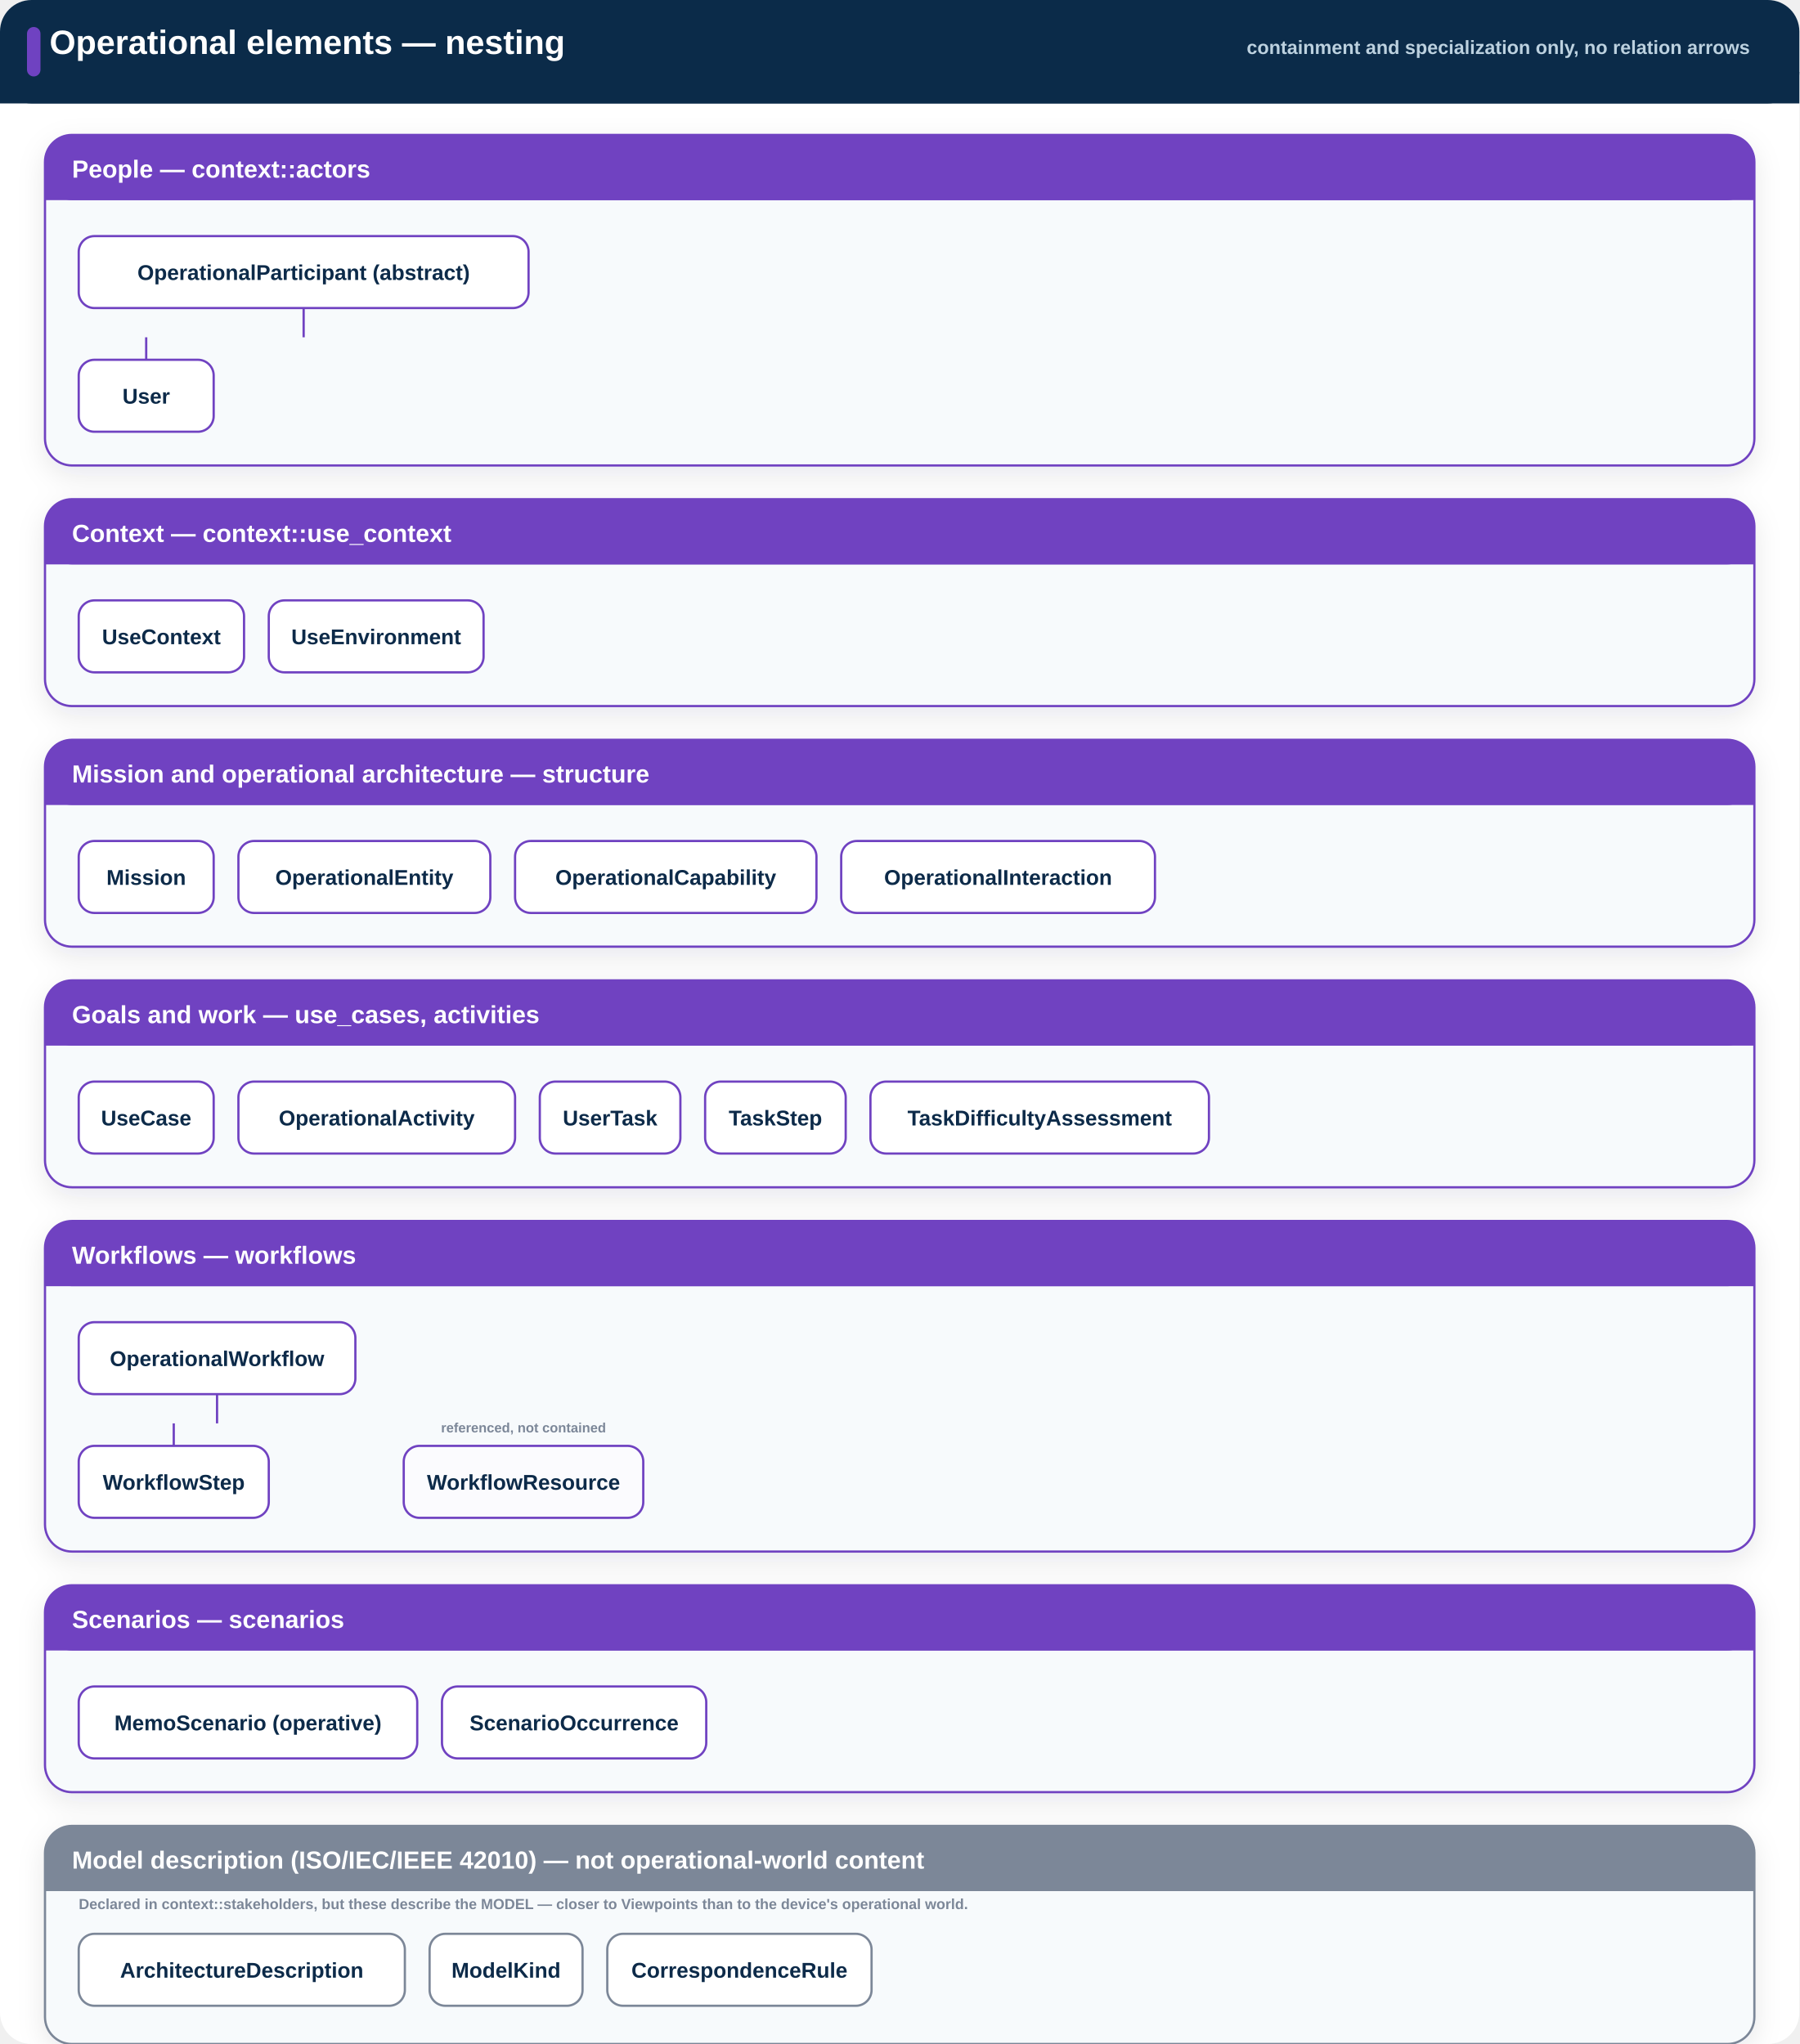
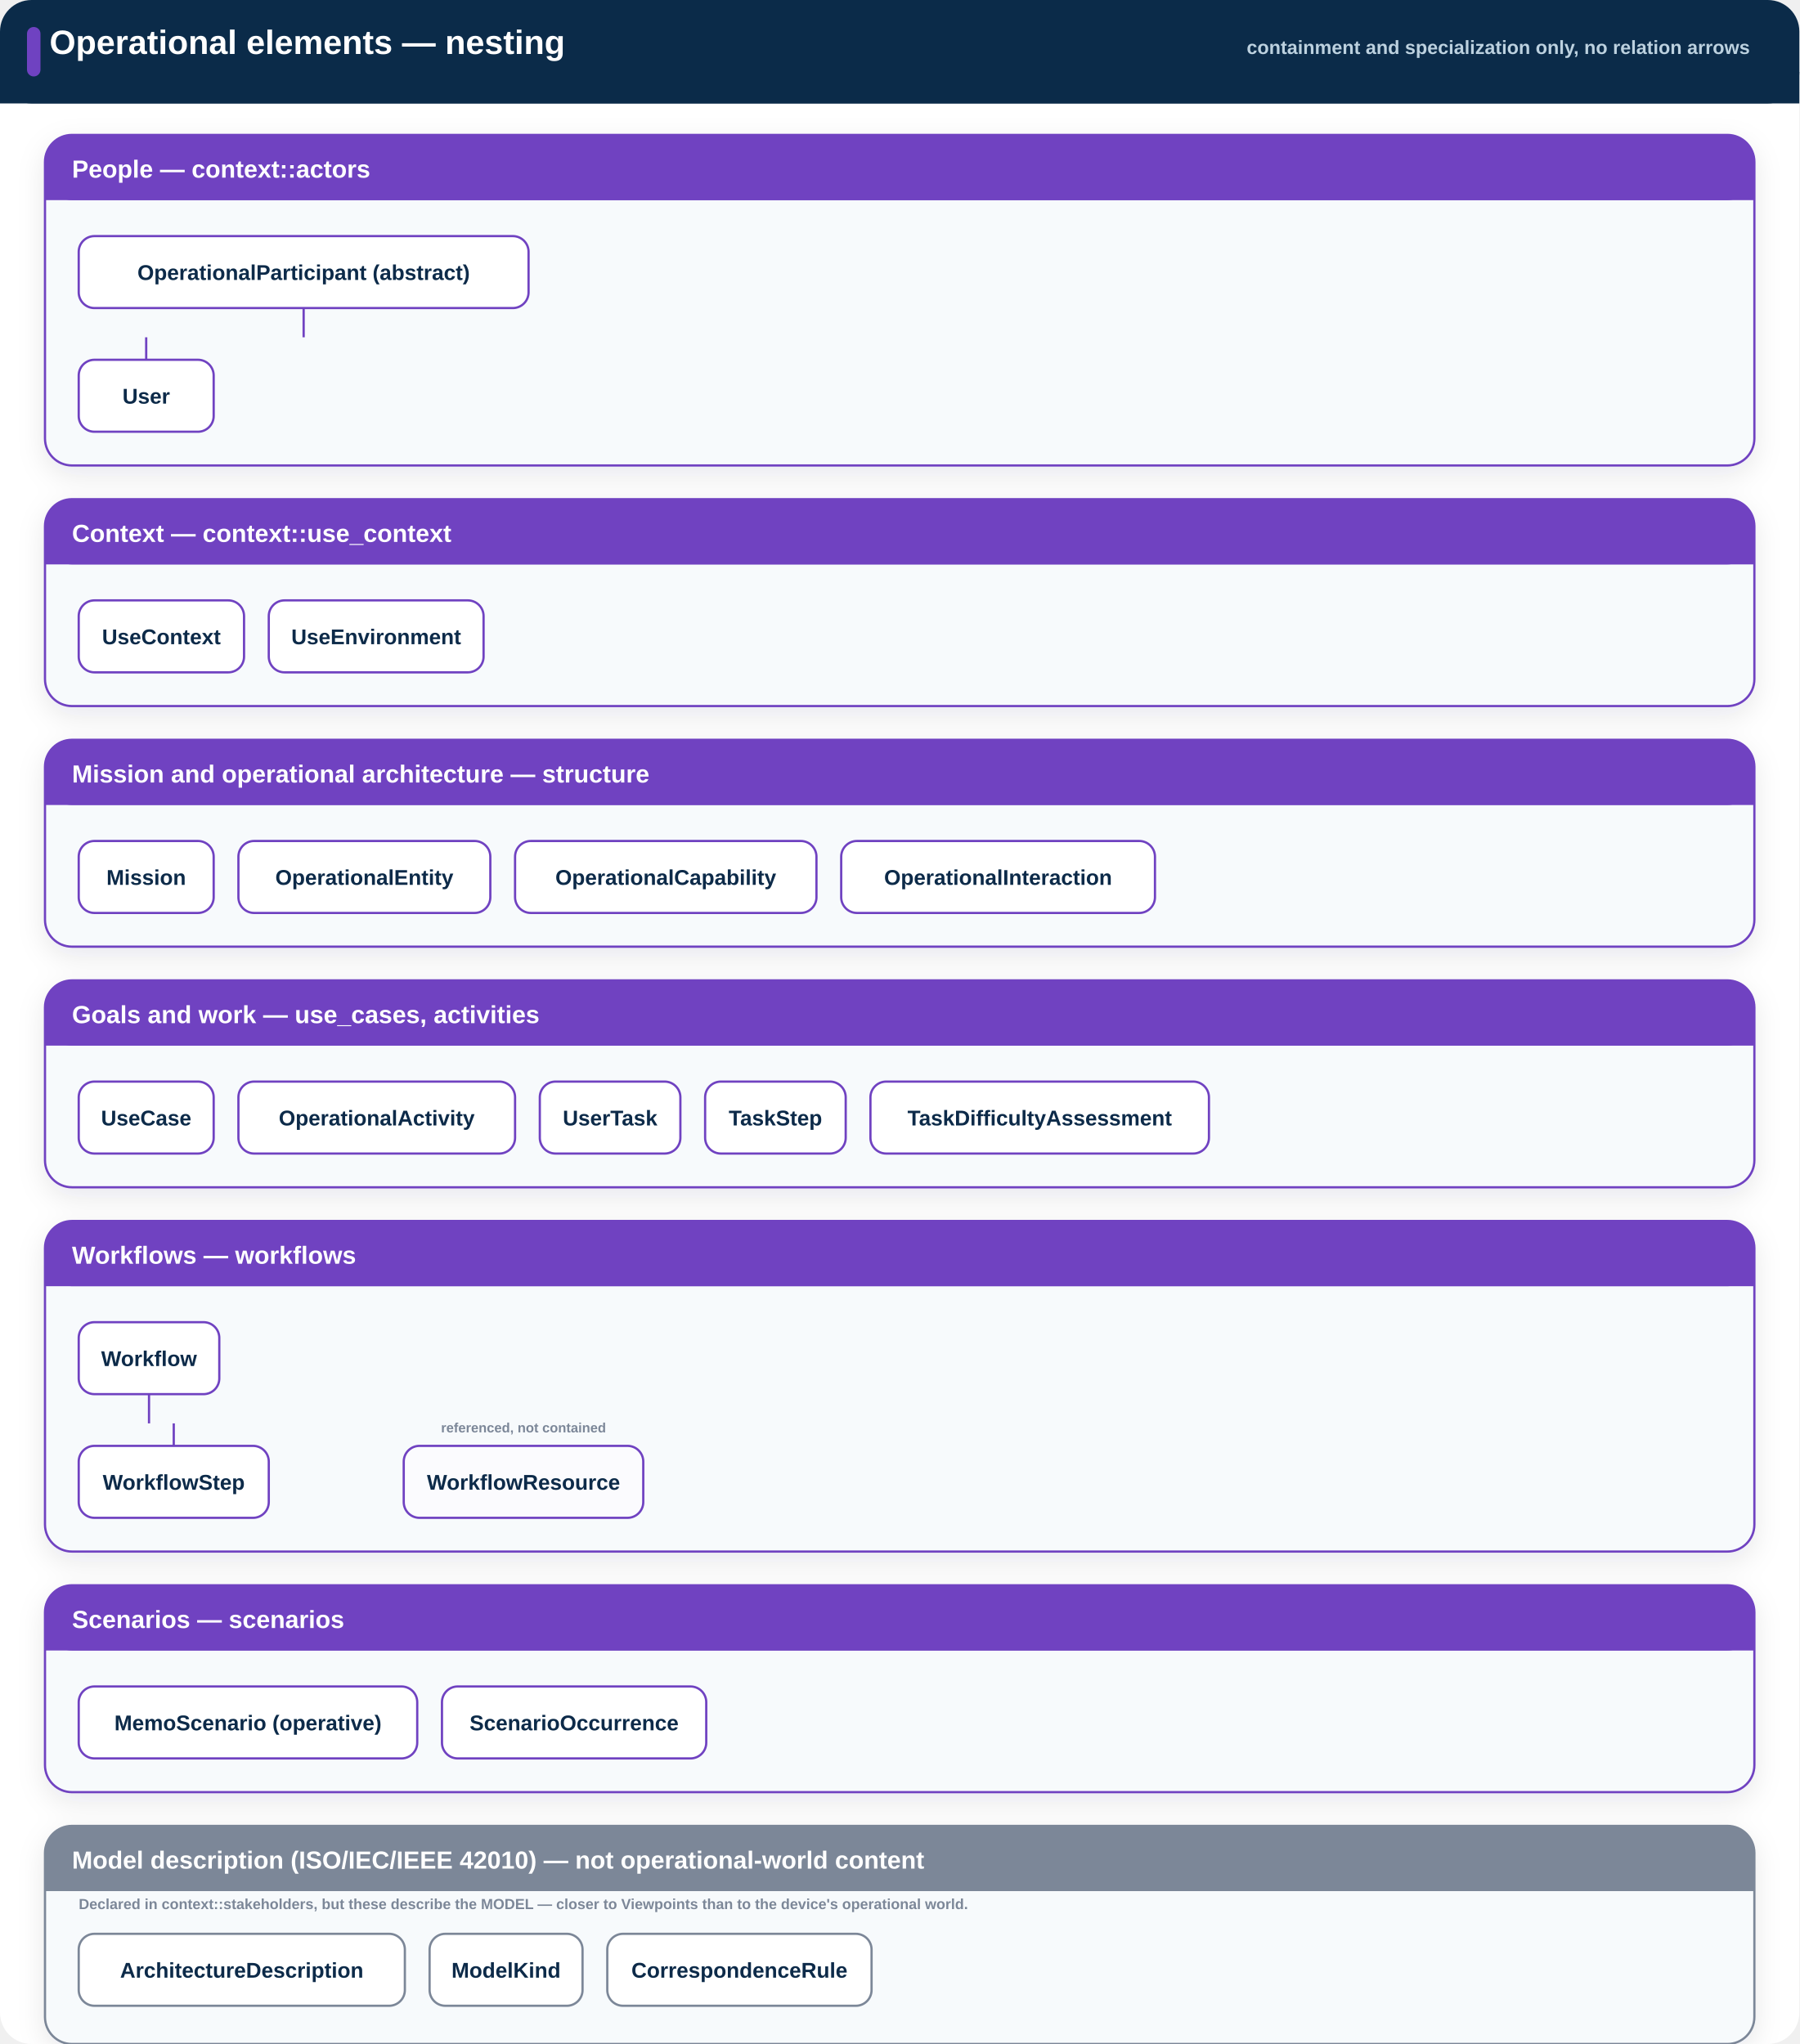
<svg xmlns="http://www.w3.org/2000/svg" width="1600" height="1818" viewBox="0 0 1600 1818" role="img" aria-labelledby="title desc">
  <defs>
    <marker id="arrow" viewBox="0 0 10 10" refX="9" refY="5" markerWidth="7" markerHeight="7" orient="auto-start-reverse">
      <path d="M 0 0 L 10 5 L 0 10 z" fill="#536b7a" />
    </marker>
    <filter id="shadow" x="-10%" y="-10%" width="120%" height="130%">
      <feDropShadow dx="0" dy="8" stdDeviation="12" flood-color="#0b2b49" flood-opacity=".09" />
    </filter>
  </defs>
  <rect width="1600" height="1818" rx="28" fill="#ffffff" />
  <rect x="0" y="0" width="1600" height="92" rx="28" fill="#0b2b49" />
  <rect x="0" y="64" width="1600" height="28" fill="#0b2b49" />
  <text x="44" y="48" text-anchor="start" font-family="Nunito, Arial, sans-serif" font-size="30" font-weight="900" fill="#ffffff">
    <tspan x="44" dy="0">Operational elements — nesting</tspan>
  </text>
  <text x="1556" y="48" text-anchor="end" font-family="Nunito, Arial, sans-serif" font-size="17" font-weight="650" fill="#bcd1df">
    <tspan x="1556" dy="0">containment and specialization only, no relation arrows</tspan>
  </text>
  <g filter="url(#shadow)">
    <rect x="40" y="120" width="1520" height="294" rx="24" fill="#f7fafc" stroke="#6f42c1" stroke-width="2" />
    <rect x="40" y="120" width="1520" height="58" rx="24" fill="#6f42c1" />
    <rect x="40" y="154" width="1520" height="24" fill="#6f42c1" />
    <text x="64" y="158" text-anchor="start" font-family="Nunito, Arial, sans-serif" font-size="22" font-weight="850" fill="#ffffff">
      <tspan x="64" dy="0">People — context::actors</tspan>
    </text>
    <rect x="70" y="210" width="400" height="64" rx="14" fill="#ffffff" stroke="#6f42c1" stroke-width="2" />
    <text x="270" y="249" text-anchor="middle" font-family="Nunito, Arial, sans-serif" font-size="19" font-weight="750" fill="#0b2b49">
      <tspan x="270" dy="0">OperationalParticipant (abstract)</tspan>
    </text>
    <rect x="70" y="320" width="120" height="64" rx="14" fill="#ffffff" stroke="#6f42c1" stroke-width="2" />
    <text x="130" y="359" text-anchor="middle" font-family="Nunito, Arial, sans-serif" font-size="19" font-weight="750" fill="#0b2b49">
      <tspan x="130" dy="0">User</tspan>
    </text>
    <path d="M 270 274 L 270 300" fill="none" stroke="#6f42c1" stroke-width="2" />
    <path d="M 130 300 L 130 320" fill="none" stroke="#6f42c1" stroke-width="2" />
    <rect x="40" y="444" width="1520" height="184" rx="24" fill="#f7fafc" stroke="#6f42c1" stroke-width="2" />
    <rect x="40" y="444" width="1520" height="58" rx="24" fill="#6f42c1" />
    <rect x="40" y="478" width="1520" height="24" fill="#6f42c1" />
    <text x="64" y="482" text-anchor="start" font-family="Nunito, Arial, sans-serif" font-size="22" font-weight="850" fill="#ffffff">
      <tspan x="64" dy="0">Context — context::use_context</tspan>
    </text>
    <rect x="70" y="534" width="147" height="64" rx="14" fill="#ffffff" stroke="#6f42c1" stroke-width="2" />
    <text x="143.5" y="573" text-anchor="middle" font-family="Nunito, Arial, sans-serif" font-size="19" font-weight="750" fill="#0b2b49">
      <tspan x="143.5" dy="0">UseContext</tspan>
    </text>
    <rect x="239" y="534" width="191" height="64" rx="14" fill="#ffffff" stroke="#6f42c1" stroke-width="2" />
    <text x="334.5" y="573" text-anchor="middle" font-family="Nunito, Arial, sans-serif" font-size="19" font-weight="750" fill="#0b2b49">
      <tspan x="334.5" dy="0">UseEnvironment</tspan>
    </text>
    <rect x="40" y="658" width="1520" height="184" rx="24" fill="#f7fafc" stroke="#6f42c1" stroke-width="2" />
    <rect x="40" y="658" width="1520" height="58" rx="24" fill="#6f42c1" />
    <rect x="40" y="692" width="1520" height="24" fill="#6f42c1" />
    <text x="64" y="696" text-anchor="start" font-family="Nunito, Arial, sans-serif" font-size="22" font-weight="850" fill="#ffffff">
      <tspan x="64" dy="0">Mission and operational architecture — structure</tspan>
    </text>
    <rect x="70" y="748" width="120" height="64" rx="14" fill="#ffffff" stroke="#6f42c1" stroke-width="2" />
    <text x="130" y="787" text-anchor="middle" font-family="Nunito, Arial, sans-serif" font-size="19" font-weight="750" fill="#0b2b49">
      <tspan x="130" dy="0">Mission</tspan>
    </text>
    <rect x="212" y="748" width="224" height="64" rx="14" fill="#ffffff" stroke="#6f42c1" stroke-width="2" />
    <text x="324" y="787" text-anchor="middle" font-family="Nunito, Arial, sans-serif" font-size="19" font-weight="750" fill="#0b2b49">
      <tspan x="324" dy="0">OperationalEntity</tspan>
    </text>
    <rect x="458" y="748" width="268" height="64" rx="14" fill="#ffffff" stroke="#6f42c1" stroke-width="2" />
    <text x="592" y="787" text-anchor="middle" font-family="Nunito, Arial, sans-serif" font-size="19" font-weight="750" fill="#0b2b49">
      <tspan x="592" dy="0">OperationalCapability</tspan>
    </text>
    <rect x="748" y="748" width="279" height="64" rx="14" fill="#ffffff" stroke="#6f42c1" stroke-width="2" />
    <text x="887.5" y="787" text-anchor="middle" font-family="Nunito, Arial, sans-serif" font-size="19" font-weight="750" fill="#0b2b49">
      <tspan x="887.5" dy="0">OperationalInteraction</tspan>
    </text>
    <rect x="40" y="872" width="1520" height="184" rx="24" fill="#f7fafc" stroke="#6f42c1" stroke-width="2" />
    <rect x="40" y="872" width="1520" height="58" rx="24" fill="#6f42c1" />
    <rect x="40" y="906" width="1520" height="24" fill="#6f42c1" />
    <text x="64" y="910" text-anchor="start" font-family="Nunito, Arial, sans-serif" font-size="22" font-weight="850" fill="#ffffff">
      <tspan x="64" dy="0">Goals and work — use_cases, activities</tspan>
    </text>
    <rect x="70" y="962" width="120" height="64" rx="14" fill="#ffffff" stroke="#6f42c1" stroke-width="2" />
    <text x="130" y="1001" text-anchor="middle" font-family="Nunito, Arial, sans-serif" font-size="19" font-weight="750" fill="#0b2b49">
      <tspan x="130" dy="0">UseCase</tspan>
    </text>
    <rect x="212" y="962" width="246" height="64" rx="14" fill="#ffffff" stroke="#6f42c1" stroke-width="2" />
    <text x="335" y="1001" text-anchor="middle" font-family="Nunito, Arial, sans-serif" font-size="19" font-weight="750" fill="#0b2b49">
      <tspan x="335" dy="0">OperationalActivity</tspan>
    </text>
    <rect x="480" y="962" width="125" height="64" rx="14" fill="#ffffff" stroke="#6f42c1" stroke-width="2" />
    <text x="542.5" y="1001" text-anchor="middle" font-family="Nunito, Arial, sans-serif" font-size="19" font-weight="750" fill="#0b2b49">
      <tspan x="542.5" dy="0">UserTask</tspan>
    </text>
    <rect x="627" y="962" width="125" height="64" rx="14" fill="#ffffff" stroke="#6f42c1" stroke-width="2" />
    <text x="689.5" y="1001" text-anchor="middle" font-family="Nunito, Arial, sans-serif" font-size="19" font-weight="750" fill="#0b2b49">
      <tspan x="689.5" dy="0">TaskStep</tspan>
    </text>
    <rect x="774" y="962" width="301" height="64" rx="14" fill="#ffffff" stroke="#6f42c1" stroke-width="2" />
    <text x="924.5" y="1001" text-anchor="middle" font-family="Nunito, Arial, sans-serif" font-size="19" font-weight="750" fill="#0b2b49">
      <tspan x="924.5" dy="0">TaskDifficultyAssessment</tspan>
    </text>
    <rect x="40" y="1086" width="1520" height="294" rx="24" fill="#f7fafc" stroke="#6f42c1" stroke-width="2" />
    <rect x="40" y="1086" width="1520" height="58" rx="24" fill="#6f42c1" />
    <rect x="40" y="1120" width="1520" height="24" fill="#6f42c1" />
    <text x="64" y="1124" text-anchor="start" font-family="Nunito, Arial, sans-serif" font-size="22" font-weight="850" fill="#ffffff">
      <tspan x="64" dy="0">Workflows — workflows</tspan>
    </text>
-     <rect x="70" y="1176" width="246" height="64" rx="14" fill="#ffffff" stroke="#6f42c1" stroke-width="2" />
-     <text x="193" y="1215" text-anchor="middle" font-family="Nunito, Arial, sans-serif" font-size="19" font-weight="750" fill="#0b2b49">
-       <tspan x="193" dy="0">OperationalWorkflow</tspan>
+     <rect x="70" y="1176" width="125" height="64" rx="14" fill="#ffffff" stroke="#6f42c1" stroke-width="2" />
+     <text x="132.5" y="1215" text-anchor="middle" font-family="Nunito, Arial, sans-serif" font-size="19" font-weight="750" fill="#0b2b49">
+       <tspan x="132.5" dy="0">Workflow</tspan>
    </text>
    <rect x="70" y="1286" width="169" height="64" rx="14" fill="#ffffff" stroke="#6f42c1" stroke-width="2" />
    <text x="154.5" y="1325" text-anchor="middle" font-family="Nunito, Arial, sans-serif" font-size="19" font-weight="750" fill="#0b2b49">
      <tspan x="154.5" dy="0">WorkflowStep</tspan>
    </text>
    <rect x="359" y="1286" width="213" height="64" rx="14" fill="#fbfbfe" stroke="#6f42c1" stroke-width="2" />
    <text x="465.5" y="1325" text-anchor="middle" font-family="Nunito, Arial, sans-serif" font-size="19" font-weight="750" fill="#0b2b49">
      <tspan x="465.5" dy="0">WorkflowResource</tspan>
    </text>
-     <path d="M 193 1240 L 193 1266" fill="none" stroke="#6f42c1" stroke-width="2" />
+     <path d="M 132.5 1240 L 132.5 1266" fill="none" stroke="#6f42c1" stroke-width="2" />
    <path d="M 154.5 1266 L 154.5 1286" fill="none" stroke="#6f42c1" stroke-width="2" />
    <text x="465.5" y="1274" text-anchor="middle" font-family="Nunito, Arial, sans-serif" font-size="12" font-weight="650" fill="#7c8798">
      <tspan x="465.5" dy="0">referenced, not contained</tspan>
    </text>
    <rect x="40" y="1410" width="1520" height="184" rx="24" fill="#f7fafc" stroke="#6f42c1" stroke-width="2" />
    <rect x="40" y="1410" width="1520" height="58" rx="24" fill="#6f42c1" />
    <rect x="40" y="1444" width="1520" height="24" fill="#6f42c1" />
    <text x="64" y="1448" text-anchor="start" font-family="Nunito, Arial, sans-serif" font-size="22" font-weight="850" fill="#ffffff">
      <tspan x="64" dy="0">Scenarios — scenarios</tspan>
    </text>
    <rect x="70" y="1500" width="301" height="64" rx="14" fill="#ffffff" stroke="#6f42c1" stroke-width="2" />
    <text x="220.5" y="1539" text-anchor="middle" font-family="Nunito, Arial, sans-serif" font-size="19" font-weight="750" fill="#0b2b49">
      <tspan x="220.5" dy="0">MemoScenario (operative)</tspan>
    </text>
    <rect x="393" y="1500" width="235" height="64" rx="14" fill="#ffffff" stroke="#6f42c1" stroke-width="2" />
    <text x="510.5" y="1539" text-anchor="middle" font-family="Nunito, Arial, sans-serif" font-size="19" font-weight="750" fill="#0b2b49">
      <tspan x="510.5" dy="0">ScenarioOccurrence</tspan>
    </text>
    <rect x="40" y="1624" width="1520" height="194" rx="24" fill="#f7fafc" stroke="#7c8798" stroke-width="2" />
    <rect x="40" y="1624" width="1520" height="58" rx="24" fill="#7c8798" />
    <rect x="40" y="1658" width="1520" height="24" fill="#7c8798" />
    <text x="64" y="1662" text-anchor="start" font-family="Nunito, Arial, sans-serif" font-size="22" font-weight="850" fill="#ffffff">
      <tspan x="64" dy="0">Model description (ISO/IEC/IEEE 42010) — not operational-world content</tspan>
    </text>
    <text x="70" y="1698" text-anchor="start" font-family="Nunito, Arial, sans-serif" font-size="13" font-weight="600" fill="#7c8798">
      <tspan x="70" dy="0">Declared in context::stakeholders, but these describe the MODEL — closer to Viewpoints than to the device's operational world.</tspan>
    </text>
    <rect x="70" y="1720" width="290" height="64" rx="14" fill="#ffffff" stroke="#7c8798" stroke-width="2" />
    <text x="215" y="1759" text-anchor="middle" font-family="Nunito, Arial, sans-serif" font-size="19" font-weight="750" fill="#0b2b49">
      <tspan x="215" dy="0">ArchitectureDescription</tspan>
    </text>
    <rect x="382" y="1720" width="136" height="64" rx="14" fill="#ffffff" stroke="#7c8798" stroke-width="2" />
    <text x="450" y="1759" text-anchor="middle" font-family="Nunito, Arial, sans-serif" font-size="19" font-weight="750" fill="#0b2b49">
      <tspan x="450" dy="0">ModelKind</tspan>
    </text>
    <rect x="540" y="1720" width="235" height="64" rx="14" fill="#ffffff" stroke="#7c8798" stroke-width="2" />
    <text x="657.5" y="1759" text-anchor="middle" font-family="Nunito, Arial, sans-serif" font-size="19" font-weight="750" fill="#0b2b49">
      <tspan x="657.5" dy="0">CorrespondenceRule</tspan>
    </text>
  </g>
  <rect x="24" y="24" width="12" height="44" rx="6" fill="#6f42c1" />
</svg>
